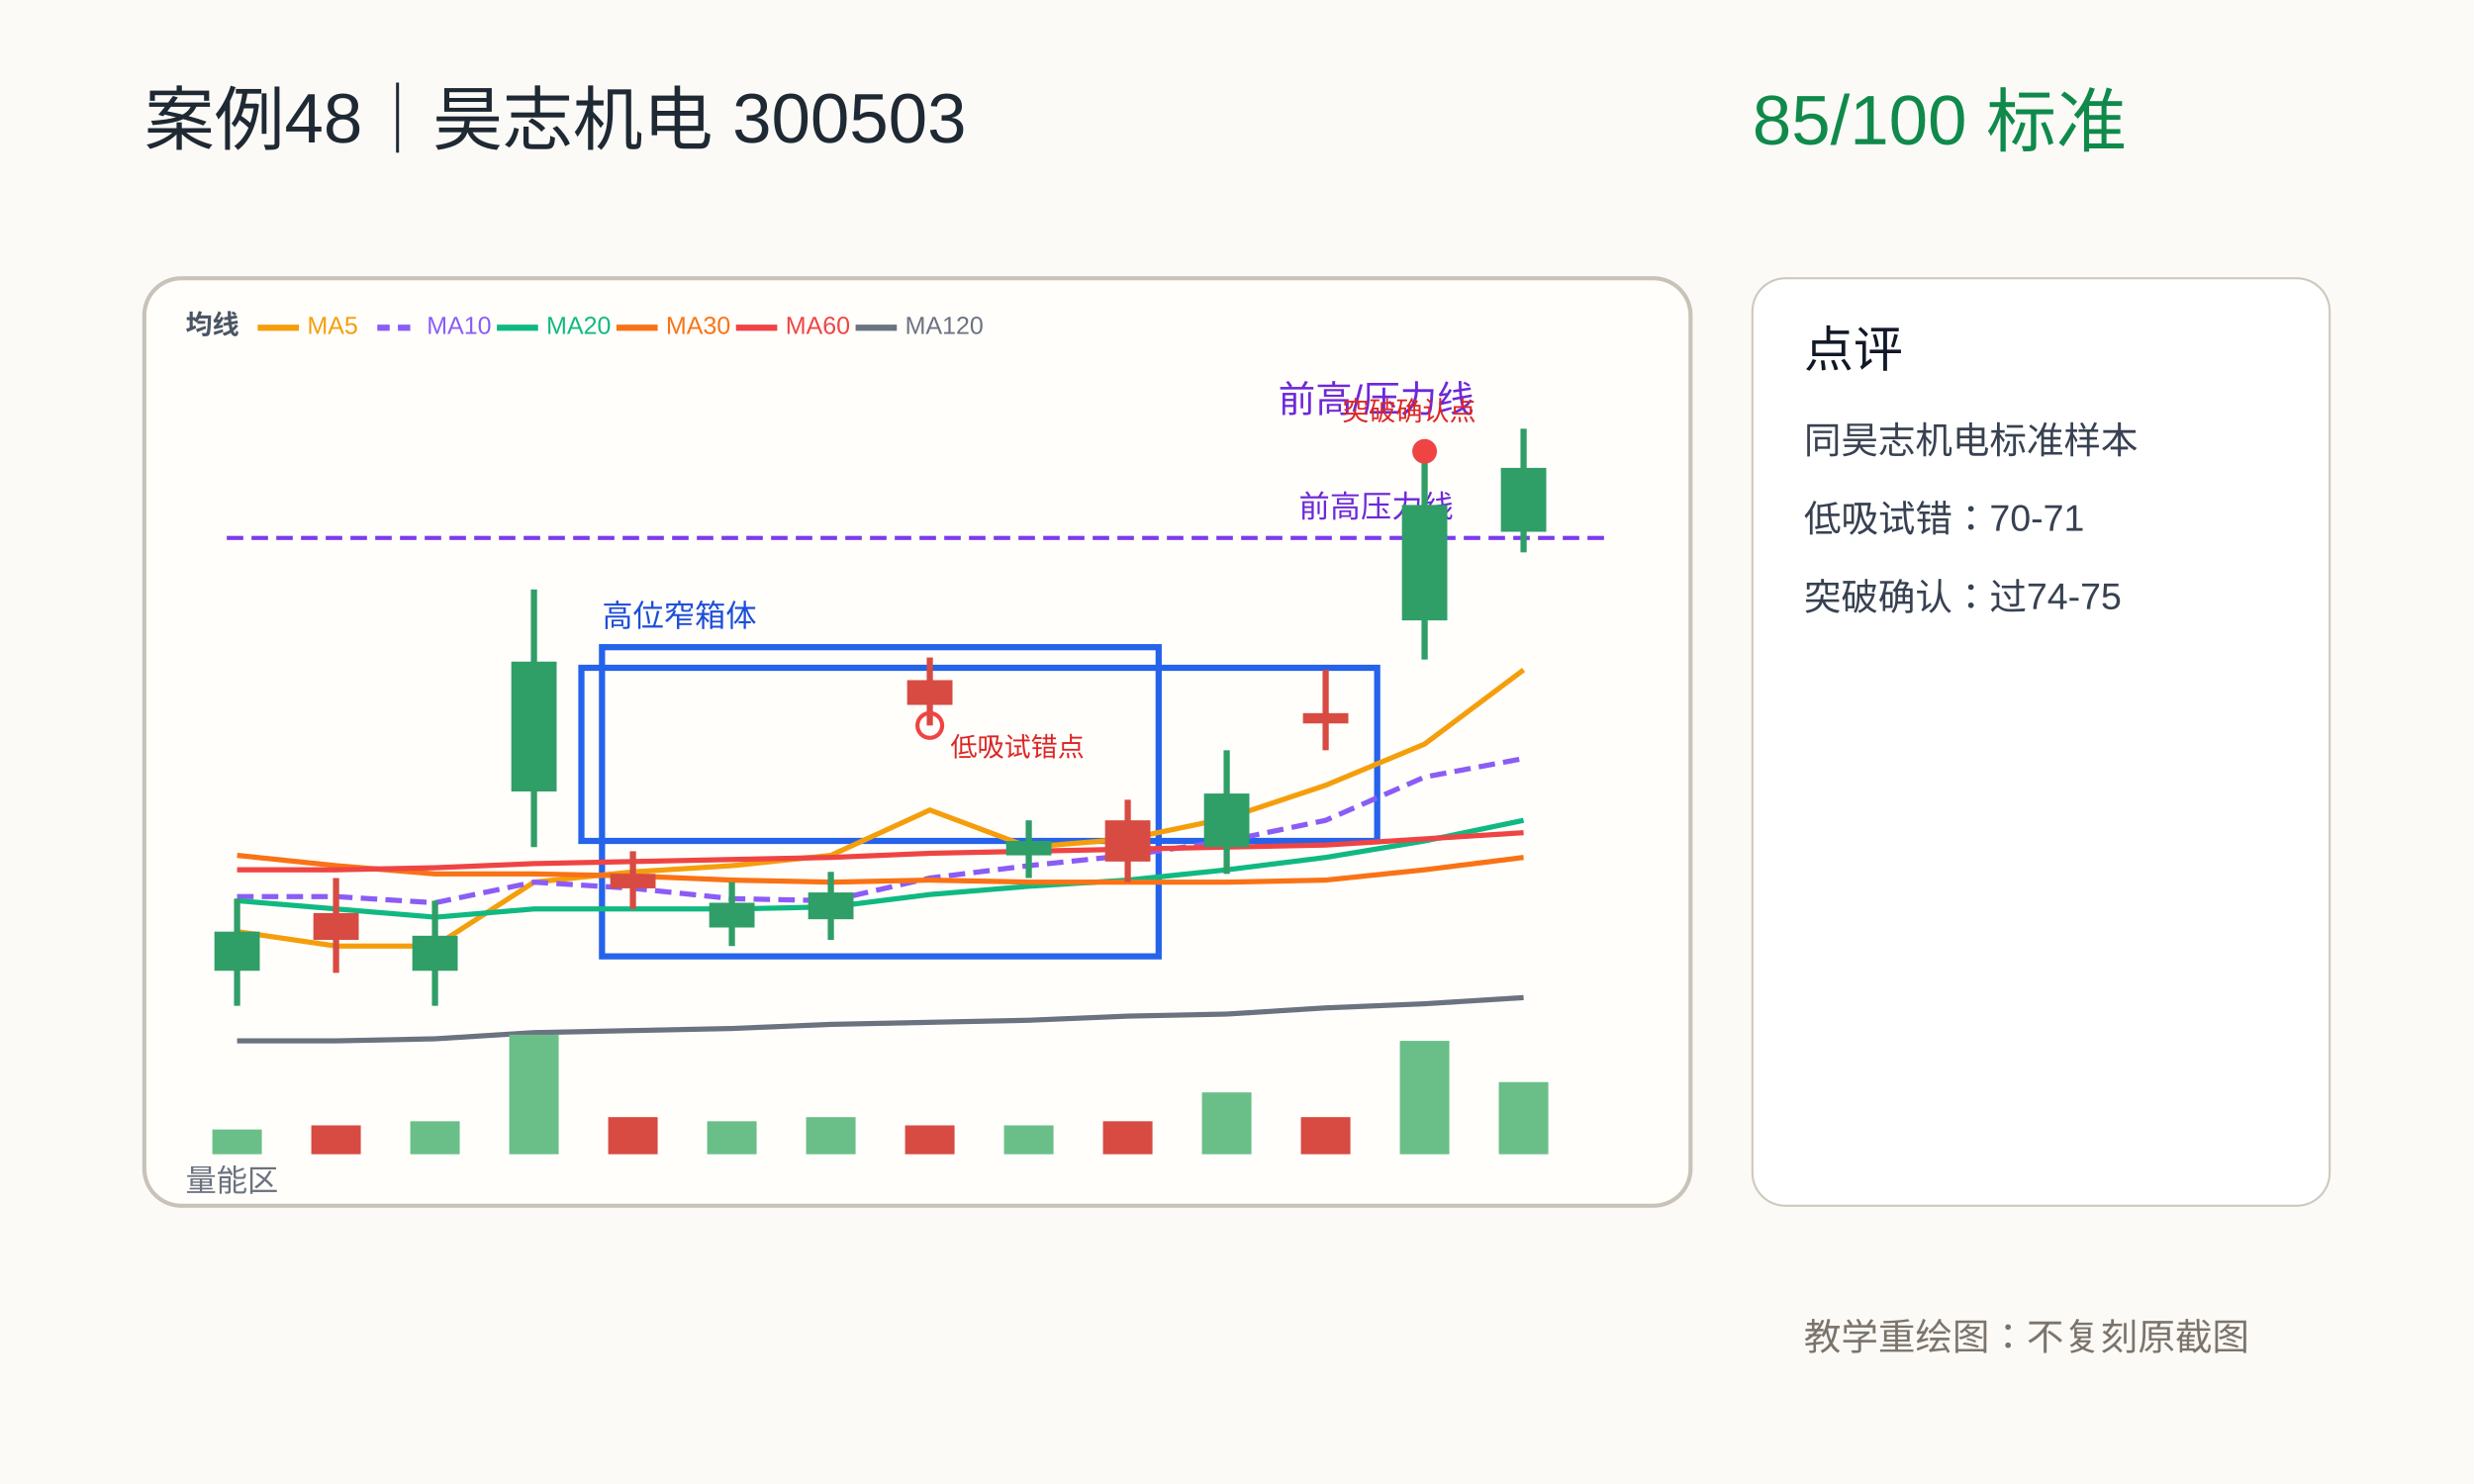
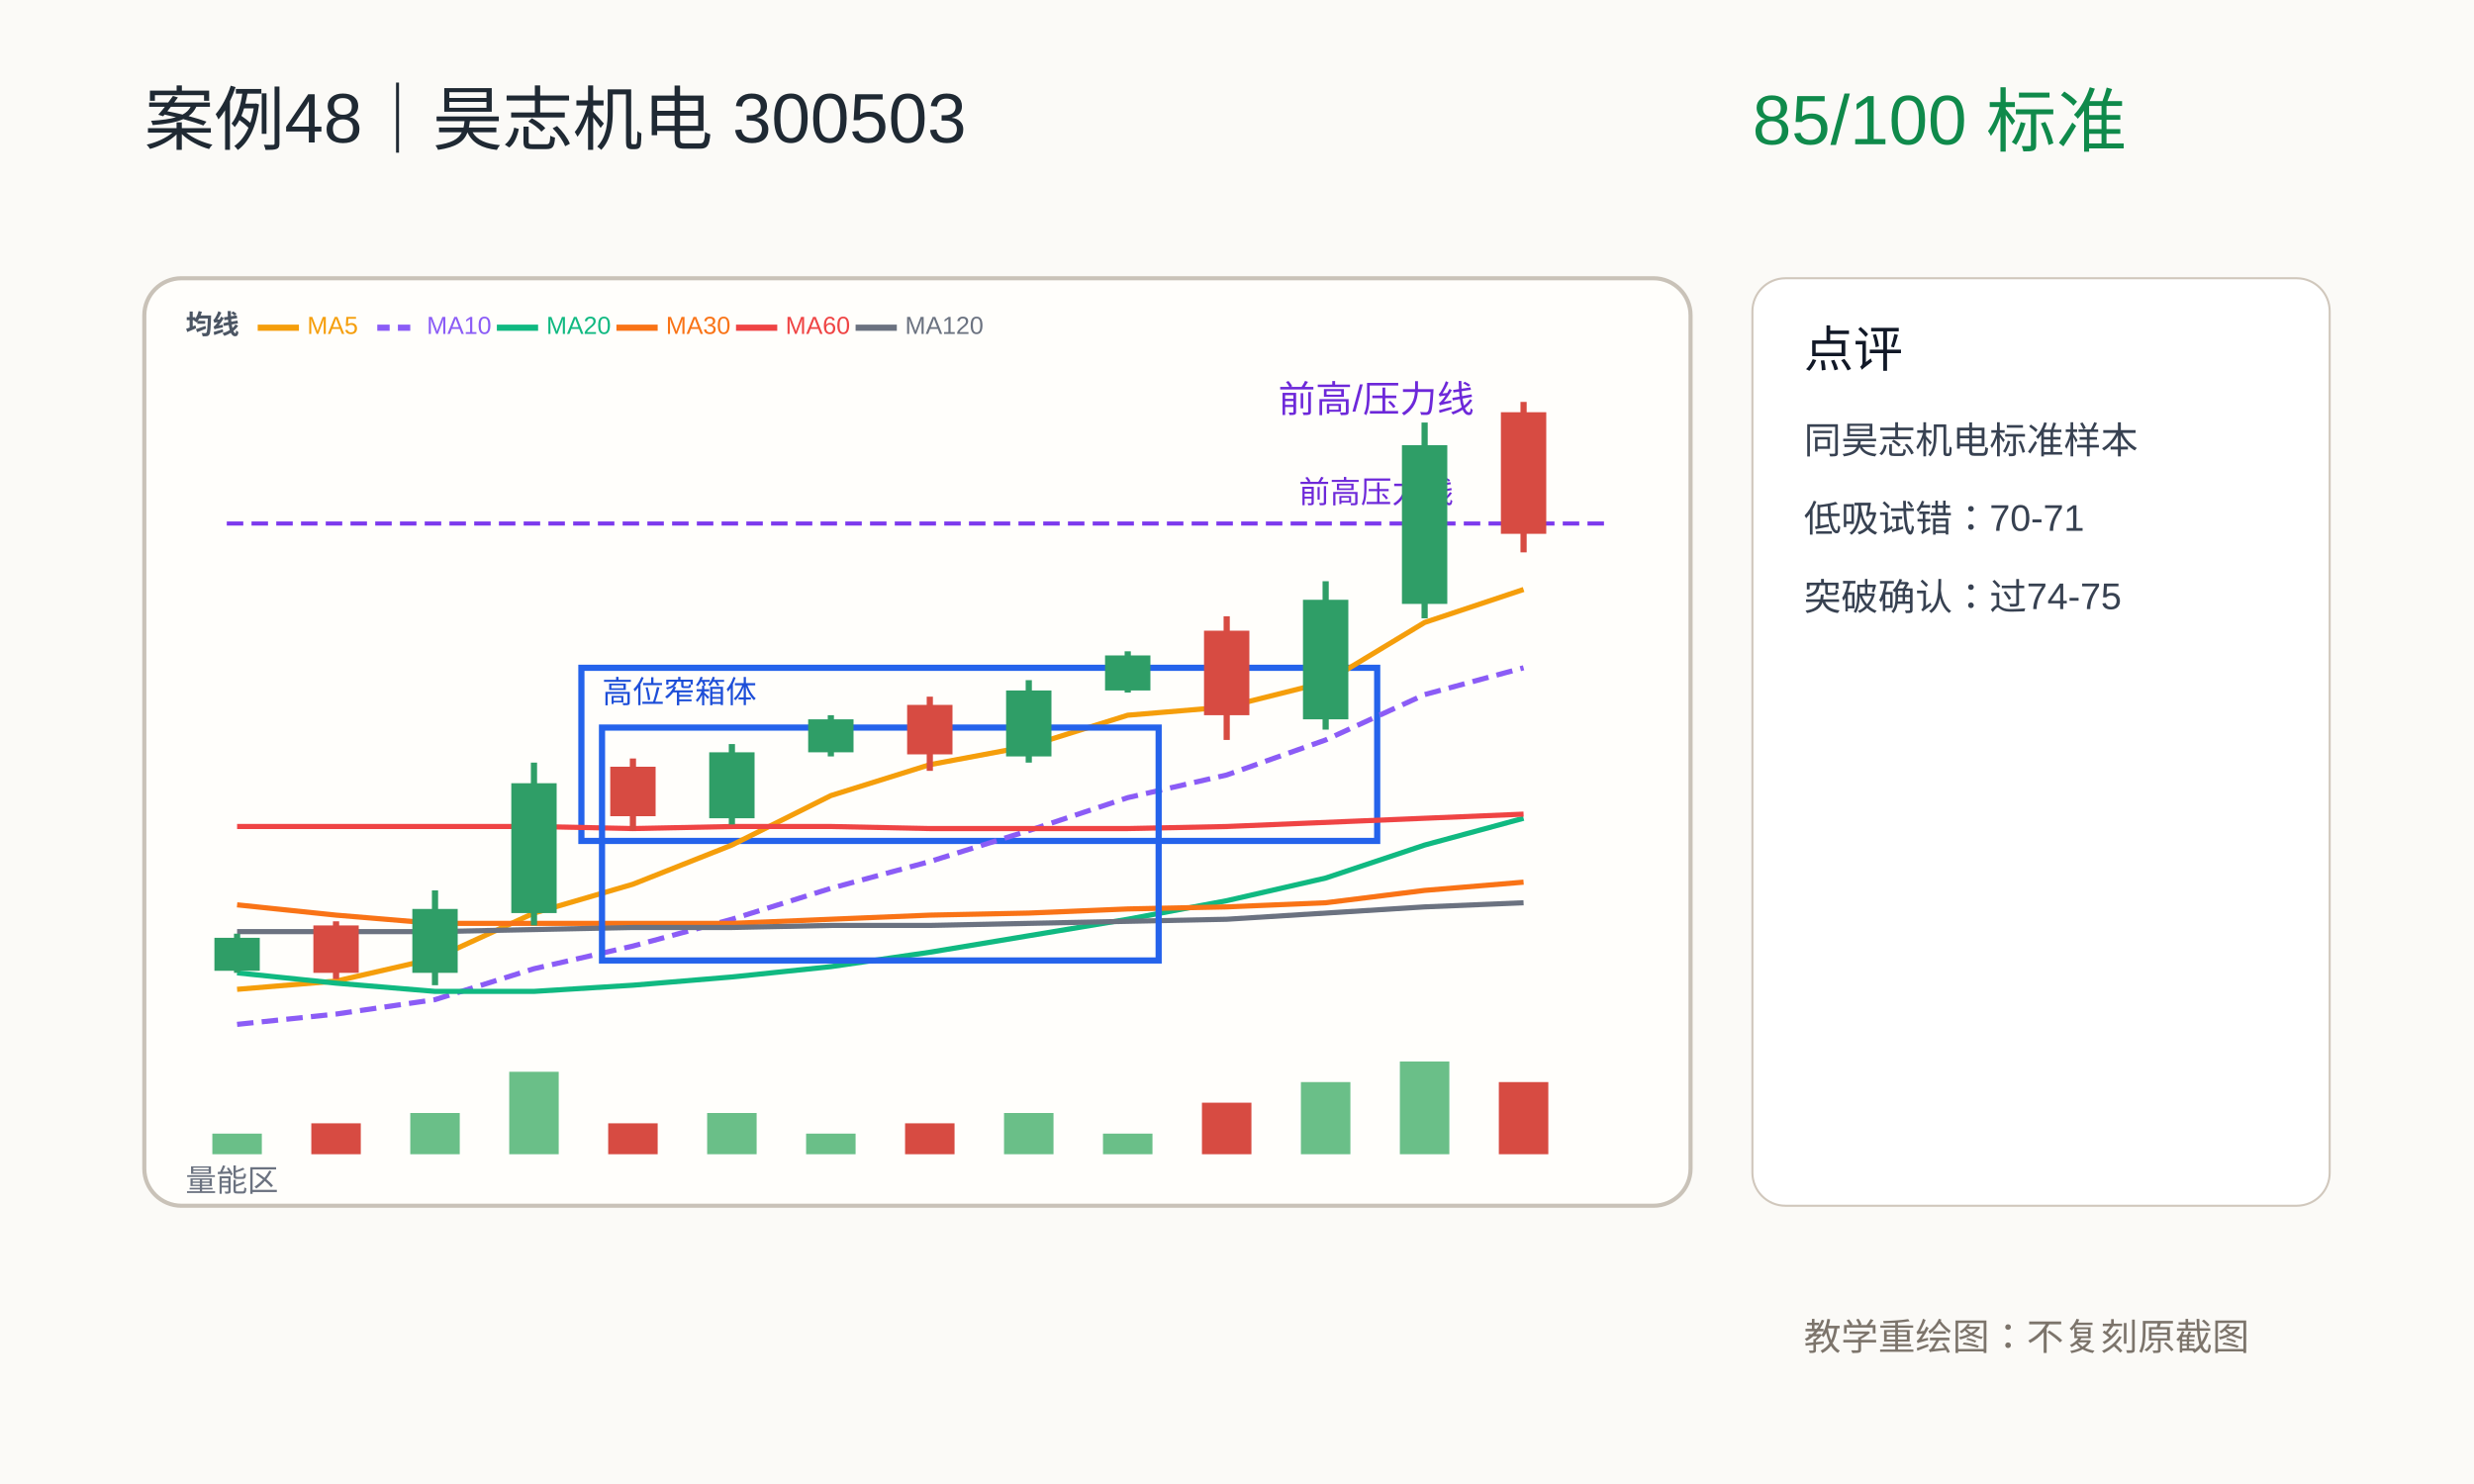
<svg xmlns="http://www.w3.org/2000/svg" width="1200" height="720" viewBox="0 0 1200 720">
  <rect width="1200" height="720" fill="#fbfaf7" />
  <rect x="70" y="135" width="750" height="450" rx="18" fill="#fffefb" stroke="#c9c2b8" stroke-width="2" />
  <text x="70" y="70" font-size="34" font-family="PingFang SC, Arial" fill="#1f2933">案例48｜昊志机电 300503</text>
  <text x="850" y="70" font-size="34" font-family="PingFang SC, Arial" fill="#0f8a4b">85/100  标准</text>
  <text x="620" y="200" font-size="18" font-family="PingFang SC, Arial" fill="#6d28d9">前高/压力线</text>
  <rect x="282" y="324" width="386" height="84" fill="none" stroke="#2563eb" stroke-width="3" />
  <text x="90" y="162" font-size="13" font-family="PingFang SC, Arial" fill="#4b5563" font-weight="bold">均线</text>
  <line x1="125" y1="159" x2="145" y2="159" stroke="#f59e0b" stroke-width="3" />
  <text x="149" y="162" font-size="12" font-family="PingFang SC, Arial" fill="#f59e0b">MA5</text>
  <line x1="183" y1="159" x2="203" y2="159" stroke="#8b5cf6" stroke-width="3" stroke-dasharray="6,4" />
  <text x="207" y="162" font-size="12" font-family="PingFang SC, Arial" fill="#8b5cf6">MA10</text>
  <line x1="241" y1="159" x2="261" y2="159" stroke="#10b981" stroke-width="3" />
  <text x="265" y="162" font-size="12" font-family="PingFang SC, Arial" fill="#10b981">MA20</text>
  <line x1="299" y1="159" x2="319" y2="159" stroke="#f97316" stroke-width="3" />
  <text x="323" y="162" font-size="12" font-family="PingFang SC, Arial" fill="#f97316">MA30</text>
  <line x1="357" y1="159" x2="377" y2="159" stroke="#ef4444" stroke-width="3" />
  <text x="381" y="162" font-size="12" font-family="PingFang SC, Arial" fill="#ef4444">MA60</text>
  <line x1="415" y1="159" x2="435" y2="159" stroke="#6b7280" stroke-width="3" />
  <text x="439" y="162" font-size="12" font-family="PingFang SC, Arial" fill="#6b7280">MA120</text>
-   <line x1="110" y1="261" x2="780" y2="261" stroke="#7c3aed" stroke-width="2" stroke-dasharray="8,4" />
-   <text x="630" y="251" font-size="15" font-family="PingFang SC, Arial" fill="#6d28d9">前高压力线</text>
-   <rect x="292" y="314" width="270" height="150" fill="none" stroke="#2563eb" stroke-width="3" />
-   <text x="292" y="304" font-size="15" font-family="PingFang SC, Arial" fill="#1d4ed8">高位窄箱体</text>
-   <polyline points="115,452 163,459 211,459 259,428 307,423 355,420 403,415 451,393 499,411 547,407 595,397 643,381 691,361 739,325" fill="none" stroke="#f59e0b" stroke-width="2.5" />
-   <polyline points="115,435 163,435 211,438 259,428 307,431 355,436 403,437 451,426 499,420 547,415 595,408 643,398 691,377 739,368" fill="none" stroke="#8b5cf6" stroke-width="2.5" stroke-dasharray="8,4" />
-   <polyline points="115,437 163,441 211,445 259,441 307,441 355,441 403,440 451,434 499,430 547,427 595,422 643,416 691,408 739,398" fill="none" stroke="#10b981" stroke-width="2.5" />
-   <polyline points="115,415 163,420 211,424 259,424 307,425 355,427 403,428 451,427 499,428 547,428 595,428 643,427 691,422 739,416" fill="none" stroke="#f97316" stroke-width="2.5" />
-   <polyline points="115,422 163,422 211,421 259,419 307,418 355,417 403,416 451,414 499,413 547,412 595,411 643,410 691,407 739,404" fill="none" stroke="#ef4444" stroke-width="2.5" />
-   <polyline points="115,505 163,505 211,504 259,501 307,500 355,499 403,497 451,496 499,495 547,493 595,492 643,489 691,487 739,484" fill="none" stroke="#6b7280" stroke-width="2.5" />
-   <line x1="115" y1="436" x2="115" y2="488" stroke="#2f9e67" stroke-width="3" />
-   <rect x="104" y="452" width="22" height="19" fill="#2f9e67" />
-   <line x1="163" y1="426" x2="163" y2="472" stroke="#d74b42" stroke-width="3" />
-   <rect x="152" y="443" width="22" height="13" fill="#d74b42" />
-   <line x1="211" y1="437" x2="211" y2="488" stroke="#2f9e67" stroke-width="3" />
-   <rect x="200" y="454" width="22" height="17" fill="#2f9e67" />
-   <line x1="259" y1="286" x2="259" y2="411" stroke="#2f9e67" stroke-width="3" />
-   <rect x="248" y="321" width="22" height="63" fill="#2f9e67" />
-   <line x1="307" y1="413" x2="307" y2="441" stroke="#d74b42" stroke-width="3" />
-   <rect x="296" y="424" width="22" height="7" fill="#d74b42" />
-   <line x1="355" y1="428" x2="355" y2="459" stroke="#2f9e67" stroke-width="3" />
-   <rect x="344" y="438" width="22" height="12" fill="#2f9e67" />
-   <line x1="403" y1="423" x2="403" y2="456" stroke="#2f9e67" stroke-width="3" />
-   <rect x="392" y="433" width="22" height="13" fill="#2f9e67" />
-   <line x1="451" y1="319" x2="451" y2="352" stroke="#d74b42" stroke-width="3" />
-   <rect x="440" y="330" width="22" height="12" fill="#d74b42" />
-   <line x1="499" y1="398" x2="499" y2="426" stroke="#2f9e67" stroke-width="3" />
-   <rect x="488" y="408" width="22" height="7" fill="#2f9e67" />
-   <line x1="547" y1="388" x2="547" y2="428" stroke="#d74b42" stroke-width="3" />
-   <rect x="536" y="398" width="22" height="20" fill="#d74b42" />
-   <line x1="595" y1="364" x2="595" y2="424" stroke="#2f9e67" stroke-width="3" />
-   <rect x="584" y="385" width="22" height="26" fill="#2f9e67" />
-   <line x1="643" y1="325" x2="643" y2="364" stroke="#d74b42" stroke-width="3" />
-   <rect x="632" y="346" width="22" height="5" fill="#d74b42" />
-   <line x1="691" y1="219" x2="691" y2="320" stroke="#2f9e67" stroke-width="3" />
-   <rect x="680" y="245" width="22" height="56" fill="#2f9e67" />
-   <line x1="739" y1="208" x2="739" y2="268" stroke="#2f9e67" stroke-width="3" />
-   <rect x="728" y="227" width="22" height="31" fill="#2f9e67" />
-   <rect x="103" y="548" width="24" height="12" fill="#6abf88" />
-   <rect x="151" y="546" width="24" height="14" fill="#d74b42" />
-   <rect x="199" y="544" width="24" height="16" fill="#6abf88" />
-   <rect x="247" y="502" width="24" height="58" fill="#6abf88" />
-   <rect x="295" y="542" width="24" height="18" fill="#d74b42" />
-   <rect x="343" y="544" width="24" height="16" fill="#6abf88" />
-   <rect x="391" y="542" width="24" height="18" fill="#6abf88" />
-   <rect x="439" y="546" width="24" height="14" fill="#d74b42" />
-   <rect x="487" y="546" width="24" height="14" fill="#6abf88" />
-   <rect x="535" y="544" width="24" height="16" fill="#d74b42" />
-   <rect x="583" y="530" width="24" height="30" fill="#6abf88" />
-   <rect x="631" y="542" width="24" height="18" fill="#d74b42" />
-   <rect x="679" y="505" width="24" height="55" fill="#6abf88" />
-   <rect x="727" y="525" width="24" height="35" fill="#6abf88" />
+   <polyline points="115,480 163,476 211,465 259,443 307,429 355,410 403,386 451,371 499,362 547,347 595,343 643,331 691,302 739,286" fill="none" stroke="#f59e0b" stroke-width="2.5" />
+   <polyline points="115,497 163,492 211,485 259,470 307,459 355,446 403,431 451,418 499,403 547,387 595,376 643,359 691,337 739,324" fill="none" stroke="#8b5cf6" stroke-width="2.5" stroke-dasharray="8,4" />
+   <polyline points="115,472 163,477 211,481 259,481 307,478 355,474 403,469 451,462 499,454 547,446 595,437 643,426 691,410 739,397" fill="none" stroke="#10b981" stroke-width="2.5" />
+   <polyline points="115,439 163,444 211,448 259,448 307,448 355,448 403,446 451,444 499,443 547,441 595,440 643,438 691,432 739,428" fill="none" stroke="#f97316" stroke-width="2.5" />
+   <polyline points="115,401 163,401 211,401 259,401 307,402 355,401 403,401 451,402 499,402 547,402 595,401 643,399 691,397 739,395" fill="none" stroke="#ef4444" stroke-width="2.5" />
+   <polyline points="115,452 163,452 211,452 259,451 307,450 355,450 403,449 451,449 499,448 547,447 595,446 643,443 691,440 739,438" fill="none" stroke="#6b7280" stroke-width="2.5" />
+   <line x1="110" y1="254" x2="780" y2="254" stroke="#7c3aed" stroke-width="2" stroke-dasharray="8,4" />
+   <text x="630" y="244" font-size="15" font-family="PingFang SC, Arial" fill="#6d28d9">前高压力线</text>
+   <rect x="292" y="353" width="270" height="113" fill="none" stroke="#2563eb" stroke-width="3" />
+   <text x="292" y="341" font-size="15" font-family="PingFang SC, Arial" fill="#1d4ed8">高位窄箱体</text>
+   <line x1="115" y1="453" x2="115" y2="472" stroke="#2f9e67" stroke-width="3" />
+   <rect x="104" y="455" width="22" height="16" fill="#2f9e67" />
+   <line x1="163" y1="447" x2="163" y2="475" stroke="#d74b42" stroke-width="3" />
+   <rect x="152" y="449" width="22" height="23" fill="#d74b42" />
+   <line x1="211" y1="432" x2="211" y2="478" stroke="#2f9e67" stroke-width="3" />
+   <rect x="200" y="441" width="22" height="31" fill="#2f9e67" />
+   <line x1="259" y1="370" x2="259" y2="449" stroke="#2f9e67" stroke-width="3" />
+   <rect x="248" y="380" width="22" height="63" fill="#2f9e67" />
+   <line x1="307" y1="368" x2="307" y2="403" stroke="#d74b42" stroke-width="3" />
+   <rect x="296" y="372" width="22" height="24" fill="#d74b42" />
+   <line x1="355" y1="361" x2="355" y2="400" stroke="#2f9e67" stroke-width="3" />
+   <rect x="344" y="365" width="22" height="32" fill="#2f9e67" />
+   <line x1="403" y1="347" x2="403" y2="367" stroke="#2f9e67" stroke-width="3" />
+   <rect x="392" y="349" width="22" height="16" fill="#2f9e67" />
+   <line x1="451" y1="338" x2="451" y2="374" stroke="#d74b42" stroke-width="3" />
+   <rect x="440" y="342" width="22" height="24" fill="#d74b42" />
+   <line x1="499" y1="330" x2="499" y2="370" stroke="#2f9e67" stroke-width="3" />
+   <rect x="488" y="335" width="22" height="32" fill="#2f9e67" />
+   <line x1="547" y1="316" x2="547" y2="336" stroke="#2f9e67" stroke-width="3" />
+   <rect x="536" y="318" width="22" height="17" fill="#2f9e67" />
+   <line x1="595" y1="299" x2="595" y2="359" stroke="#d74b42" stroke-width="3" />
+   <rect x="584" y="306" width="22" height="41" fill="#d74b42" />
+   <line x1="643" y1="282" x2="643" y2="354" stroke="#2f9e67" stroke-width="3" />
+   <rect x="632" y="291" width="22" height="58" fill="#2f9e67" />
+   <line x1="691" y1="205" x2="691" y2="300" stroke="#2f9e67" stroke-width="3" />
+   <rect x="680" y="216" width="22" height="77" fill="#2f9e67" />
+   <line x1="739" y1="195" x2="739" y2="268" stroke="#d74b42" stroke-width="3" />
+   <rect x="728" y="200" width="22" height="59" fill="#d74b42" />
+   <rect x="103" y="550" width="24" height="10" fill="#6abf88" />
+   <rect x="151" y="545" width="24" height="15" fill="#d74b42" />
+   <rect x="199" y="540" width="24" height="20" fill="#6abf88" />
+   <rect x="247" y="520" width="24" height="40" fill="#6abf88" />
+   <rect x="295" y="545" width="24" height="15" fill="#d74b42" />
+   <rect x="343" y="540" width="24" height="20" fill="#6abf88" />
+   <rect x="391" y="550" width="24" height="10" fill="#6abf88" />
+   <rect x="439" y="545" width="24" height="15" fill="#d74b42" />
+   <rect x="487" y="540" width="24" height="20" fill="#6abf88" />
+   <rect x="535" y="550" width="24" height="10" fill="#6abf88" />
+   <rect x="583" y="535" width="24" height="25" fill="#d74b42" />
+   <rect x="631" y="525" width="24" height="35" fill="#6abf88" />
+   <rect x="679" y="515" width="24" height="45" fill="#6abf88" />
+   <rect x="727" y="525" width="24" height="35" fill="#d74b42" />
  <text x="90" y="578" font-size="15" font-family="PingFang SC, Arial" fill="#6b7280">量能区</text>
-   <circle cx="451" cy="352" r="6" fill="none" stroke="#ef4444" stroke-width="2" />
-   <text x="461" y="367" font-size="13" font-family="PingFang SC, Arial" fill="#dc2626">低吸试错点</text>
-   <circle cx="691" cy="219" r="6" fill="#ef4444" stroke="none" />
-   <text x="651" y="204" font-size="13" font-family="PingFang SC, Arial" fill="#dc2626">突破确认点</text>
  <rect x="850" y="135" width="280" height="450" rx="16" fill="#ffffff" stroke="#d0c7bc" />
  <text x="875" y="178" font-size="24" font-family="PingFang SC, Arial" fill="#111827">点评</text>
  <text x="875" y="220" font-size="18" font-family="PingFang SC, Arial" fill="#374151">同昊志机电标准样本</text>
  <text x="875" y="258" font-size="18" font-family="PingFang SC, Arial" fill="#374151">低吸试错：70-71</text>
  <text x="875" y="296" font-size="18" font-family="PingFang SC, Arial" fill="#374151">突破确认：过74-75</text>
  <text x="875" y="655" font-size="18" font-family="PingFang SC, Arial" fill="#7c746b">教学重绘图：不复刻原截图</text>
</svg>
